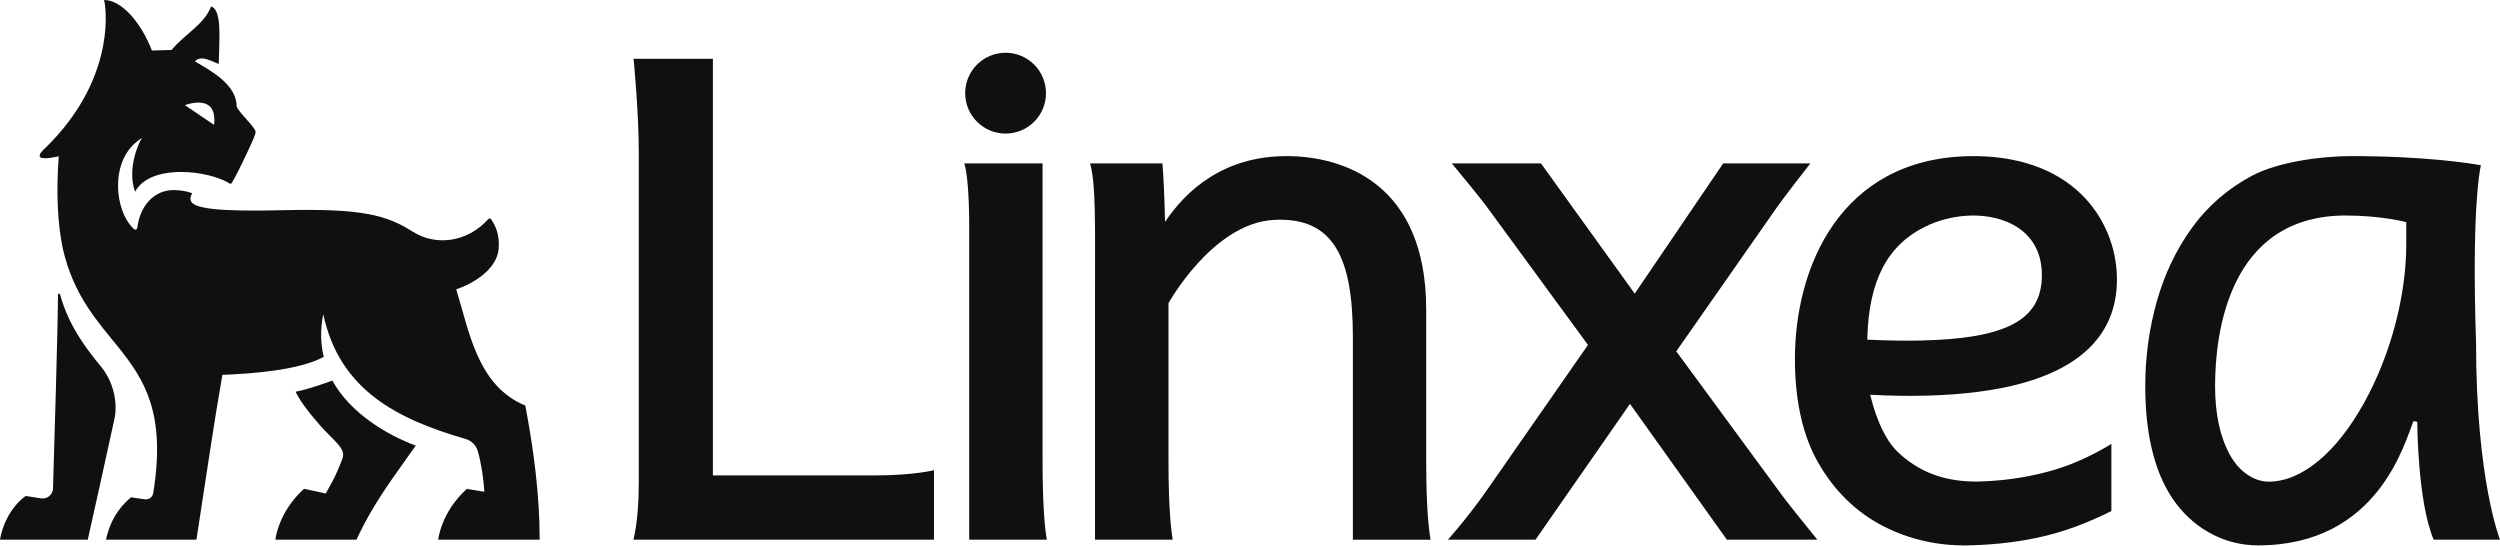
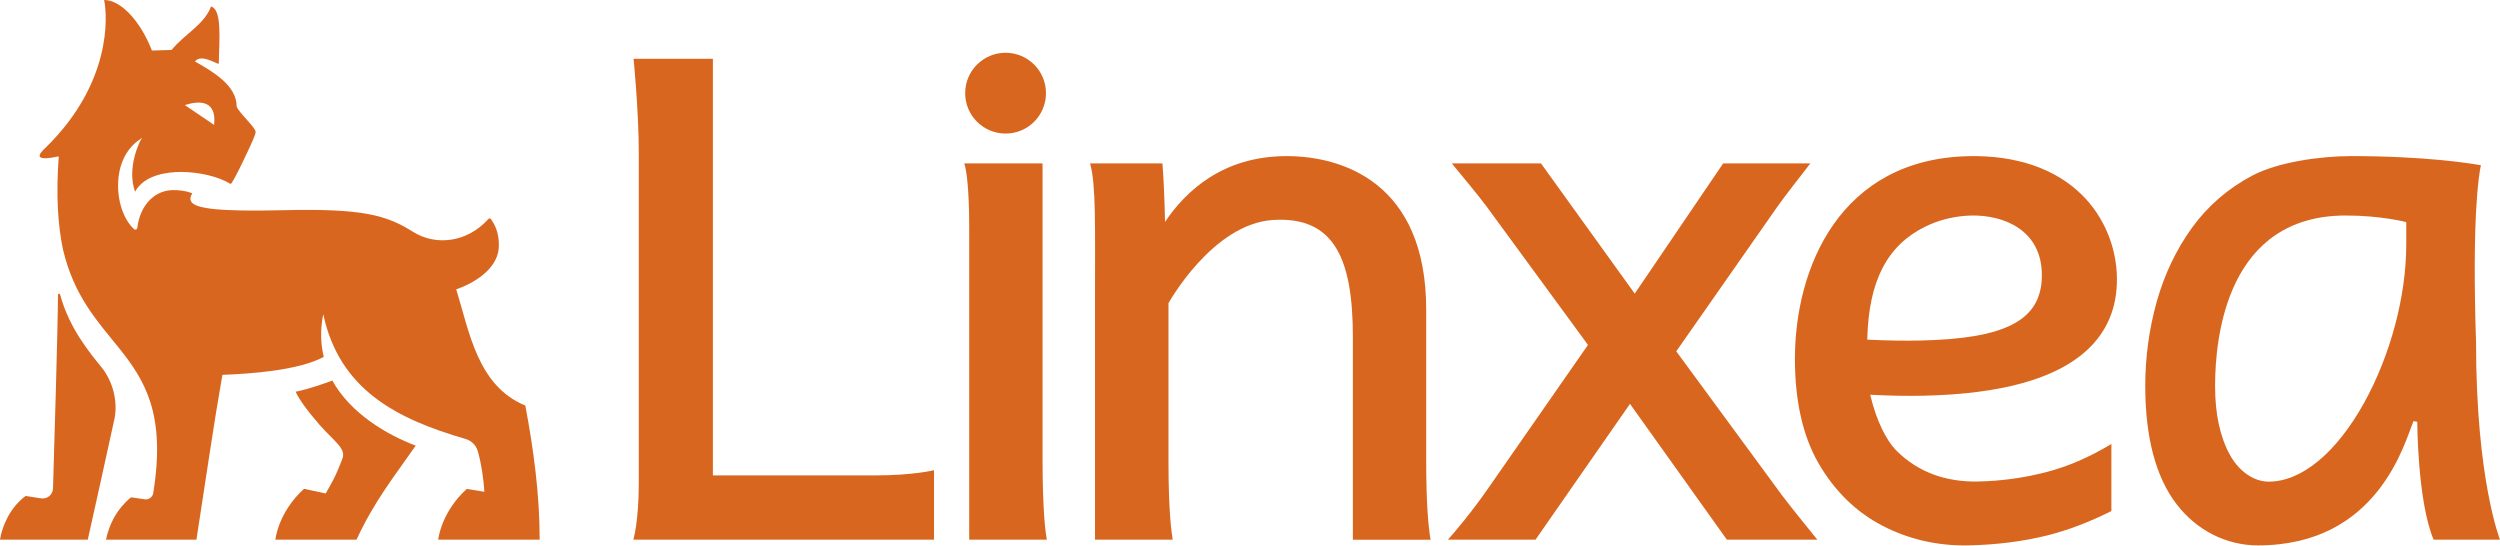
- <svg xmlns="http://www.w3.org/2000/svg" version="1.1" viewBox="0 0 1678.45 366.17" fill="#12100f">
+ <svg xmlns="http://www.w3.org/2000/svg" version="1.1" viewBox="0 0 1678.45 366.17" fill="#d9661f">
  <path d="M425.22,362.32s3.65-12.13,3.65-38.31V103.13c0-28.61-3.5-63.66-3.5-63.66h53.25v279.72h107.99c27.03,0,40.46-3.52,40.46-3.52v46.65h-201.85Z" />
  <path d="M650.7,362.32v-210.48c0-22.45-1.56-37.16-3.3-42.13h52.55v198.27c0,33.82,1.82,48.87,2.9,54.35h-52.16Z" />
  <path d="M1159.38,362.32l-65.04-91.17-63.42,91.17h-58.82c4.38-4.92,15.24-17.54,26.92-34.32l67.11-96.42-68.06-92.94c-4.39-5.99-18.32-22.86-23.36-28.94h59.87l62.95,87.43,59.37-87.43h58.53c-4.74,6.07-18.09,23.26-22.23,29.18l-67.79,96.99,71.12,96.81c4.09,5.57,18.52,23.41,23.59,29.64h-60.74Z" />
  <path d="M960.45,362.32c-1.42-8.77-2.89-22.53-2.93-52.77v-101.71c0-85.16-56.21-103.03-93.72-103.03-42.56,0-67.67,23.3-81.62,44.17-.31-16.15-1.14-32.43-1.74-39.26h-48.57c4.02,14.39,3.3,42.03,3.3,90.22v162.4h52.16c-.69-4.51-2.83-17.81-2.83-52.14v-106.65s29.52-53.36,70.3-55.87c41.02-2.53,53.49,26.12,53.49,78.56v136.11h52.16Z" />
  <path d="M1417.54,298.04c-14.2,8.67-28.73,15-43.22,18.8-15,3.93-30.5,6.09-46.06,6.43-22.04.48-40.42-6.35-54.63-20.31-7.73-7.59-13.97-21.54-17.57-36.2l-.42-1.73,1.78.09c11.98.6,23.48.78,34.2.55,107.16-2.34,129.65-42.94,129.65-78.02,0-21.3-8.53-41.98-23.42-56.73-17.9-17.75-44.27-26.77-76.25-26.07-86.01,1.88-116.53,74.53-116.53,136.17,0,28.13,5.3,51.63,15.74,69.83,10.74,18.66,25.19,32.82,42.96,42.08,17.78,9.22,37.28,13.67,57.97,13.22,18.85-.41,36.54-2.65,52.58-6.64,13.86-3.45,28.38-8.97,43.22-16.4v-45.06ZM1253.66,228.03l.03-1.25c1.06-38.28,13.35-61.96,38.68-74.53,8.18-4.07,17.26-6.53,26.98-7.34,1.33-.11,2.67-.18,4.01-.21,21.92-.48,47.51,9.73,47.51,40.07s-24.36,42.6-81.45,43.85c-10.31.23-21.92.05-34.52-.52l-1.25-.06Z" />
  <circle cx="675.13" cy="62.55" r="27.13" />
  <path d="M1515.95,366.17c-21.22,0-41.12-10.06-54.59-27.6-13.99-18.21-21.08-44.93-21.08-79.4,0-19.32,2.59-38.36,7.7-56.6,5.12-18.29,13.07-34.98,23.64-49.61,10.59-14.67,24.26-26.49,40.62-35.13,17.05-9,45.6-13.03,66.33-13.03,50.05,0,80.49,4.95,87.06,6.14-1.38,6.23-6.05,34.22-3.26,119.03,0,92.22,16.07,132.34,16.07,132.34h-44.56c-10.86-25.79-10.98-78.97-10.98-79.08l-2.5-.51c-5.97,13.93-23.38,83.44-104.46,83.44ZM1574.99,144.68c-79.28,0-87.83,80.17-87.83,114.64,0,18.76,3.4,34.35,10.11,46.34,6.1,10.92,16.01,17.71,25.86,17.71,22.08,0,45.44-19.3,64.1-52.95,17.71-31.93,28.28-71.65,28.28-106.27v-15.03s-16.69-4.43-40.52-4.43Z" />
  <g>
    <path d="M68.23,246.68c-7.71-9.55-21.74-26.17-27.88-48.93-.09-.32-.37-.55-.7-.55-.4,0-.73.32-.73.72-.03,20.71-2.54,103.49-3.33,130.02-.12,4.18-3.88,7.29-8.01,6.65l-10.35-1.61c-10.82,7.91-15.94,20.88-17.23,29.35h58.93s14.96-67.09,17.9-81.06c2.42-11.44-.96-25.13-8.6-34.59Z" />
    <path d="M223.12,255.5c-4.7,1.74-16.19,5.84-24.64,7.5,2.22,4.93,7.65,12.6,16.04,22.18,9.51,10.88,17.93,15.85,15.42,22.57-4.83,12.95-7.54,16.81-11.27,23.57l-14.55-3.14c-17.42,15.74-19.23,34.13-19.23,34.13h54.46c12.07-25.94,24.85-41.73,39.76-63.13-19.15-7.14-43.83-21.63-55.99-43.69Z" />
    <path d="M294.2,362.32h68.12c0-30.21-4.03-60.39-9.63-90.04-32.28-13.24-37.7-50.18-46.39-78.01,11.71-4.01,26.96-13.25,28.48-26.92.98-11.71-3.57-17.75-5.06-20.15-.39-.64-1.29-.73-1.79-.18-14.82,16.35-35.87,17.93-50.66,8.61-18-11.36-34.16-15.74-87.01-14.51-44.26,1.07-59.52-1.17-61.95-5.91-.8-1.56-.53-3.38.8-5.42,0,0-4.82-2.17-12.69-2.17-12.69,0-22.44,10.21-24.25,25.4-.08.65-.64,1.14-1.3,1.14-.32,0-.62-.12-.86-.33-7.21-6.5-11.48-19.54-10.64-32.45.78-11.99,5.81-21.78,14.16-27.54l1.89-1.31-1.18,1.97c-.1.17-9.36,17.8-3.58,34.22,6.34-11.52,21.99-13.28,30.91-13.28,12.06,0,25.19,3.14,32.84,7.85h.02c.15.1.57.28,1.01-.3,1.97-2.78,6.31-11.6,10.23-19.94,3.13-6.66,5.95-12.69,5.95-14.45,0-3.04-11.55-13.24-12.72-17.12-.11-13.98-15.23-22.97-28.01-30.21,4.33-5.56,15.08,2.18,15.99,1.51.4-18.03,2.12-36.12-5.16-38.45-4.76,12.42-17.71,18.42-26.52,29.21l-13.19.38C94.11,13.83,81.08,0,69.91,0c2.31,10.95,4.96,55.45-38.57,98.44-6.75,5.98-8.02,9.97,8.1,6.55-1.92,25.96-.59,46.12,2.82,62.37,7.37,31.46,23.17,48.3,37.13,65.66,17.55,21.84,32.19,44.48,23.48,98.06-.44,2.71-2.99,4.55-5.7,4.15-4.04-.6-9.14-1.36-9.19-1.36-9.52,7.86-14.49,17.61-16.83,28.46h60.73c6.86-44.1,11.57-77.39,17.43-110.66,19.02-.71,51.29-2.98,68.06-12.07-2.11-8.61-2.45-18.15-.35-28.67,10.84,50.72,49.25,70.36,95.61,83.8,3.94,1.15,7.01,4.22,8.15,8.17,2.41,8.35,3.9,18.81,4.41,27.26-5.28-.76-11.75-1.95-11.75-1.95-17.42,15.74-19.24,34.12-19.24,34.12ZM125.11,70.26c3.05-.93,5.8-1.4,8.17-1.4,2.87,0,5.2.68,6.92,2.01,2.91,2.26,4.12,6.34,3.61,12.13l-.07.84-.7-.46c-2.31-1.53-6.31-4.25-10.14-6.86-3.07-2.09-6.03-4.1-7.92-5.37l-.87-.59,1.01-.31Z" />
  </g>
</svg>
